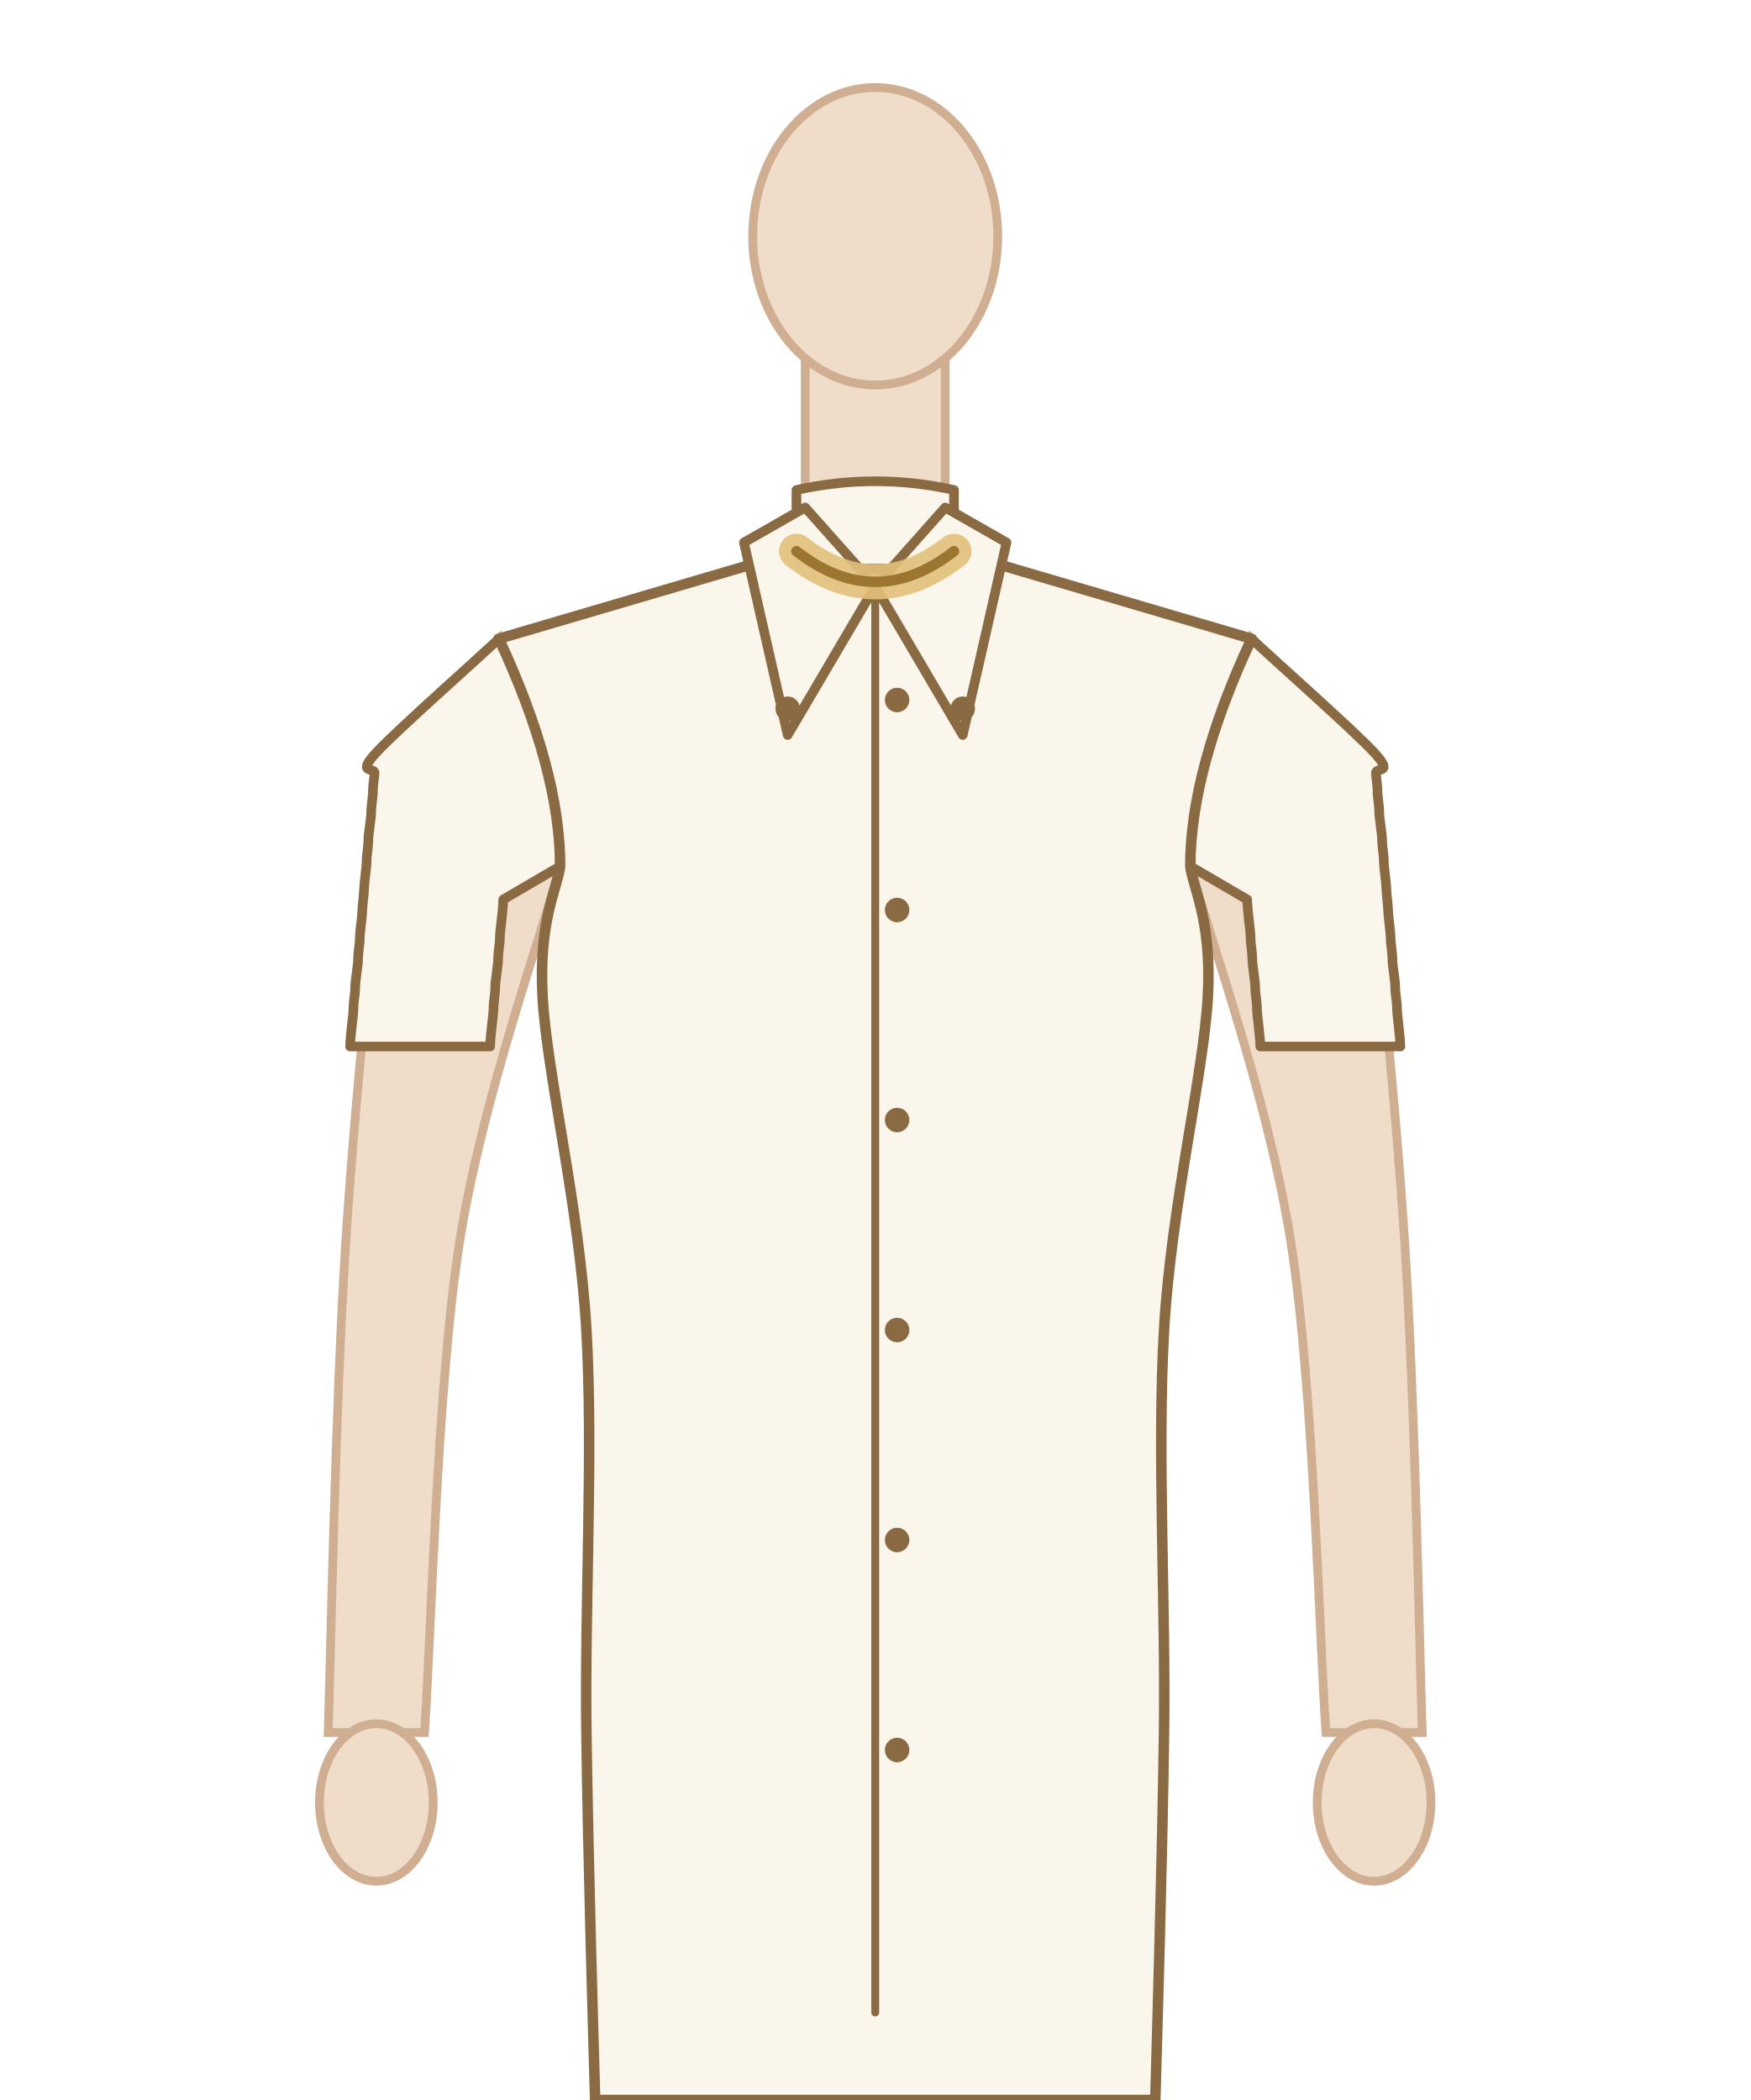
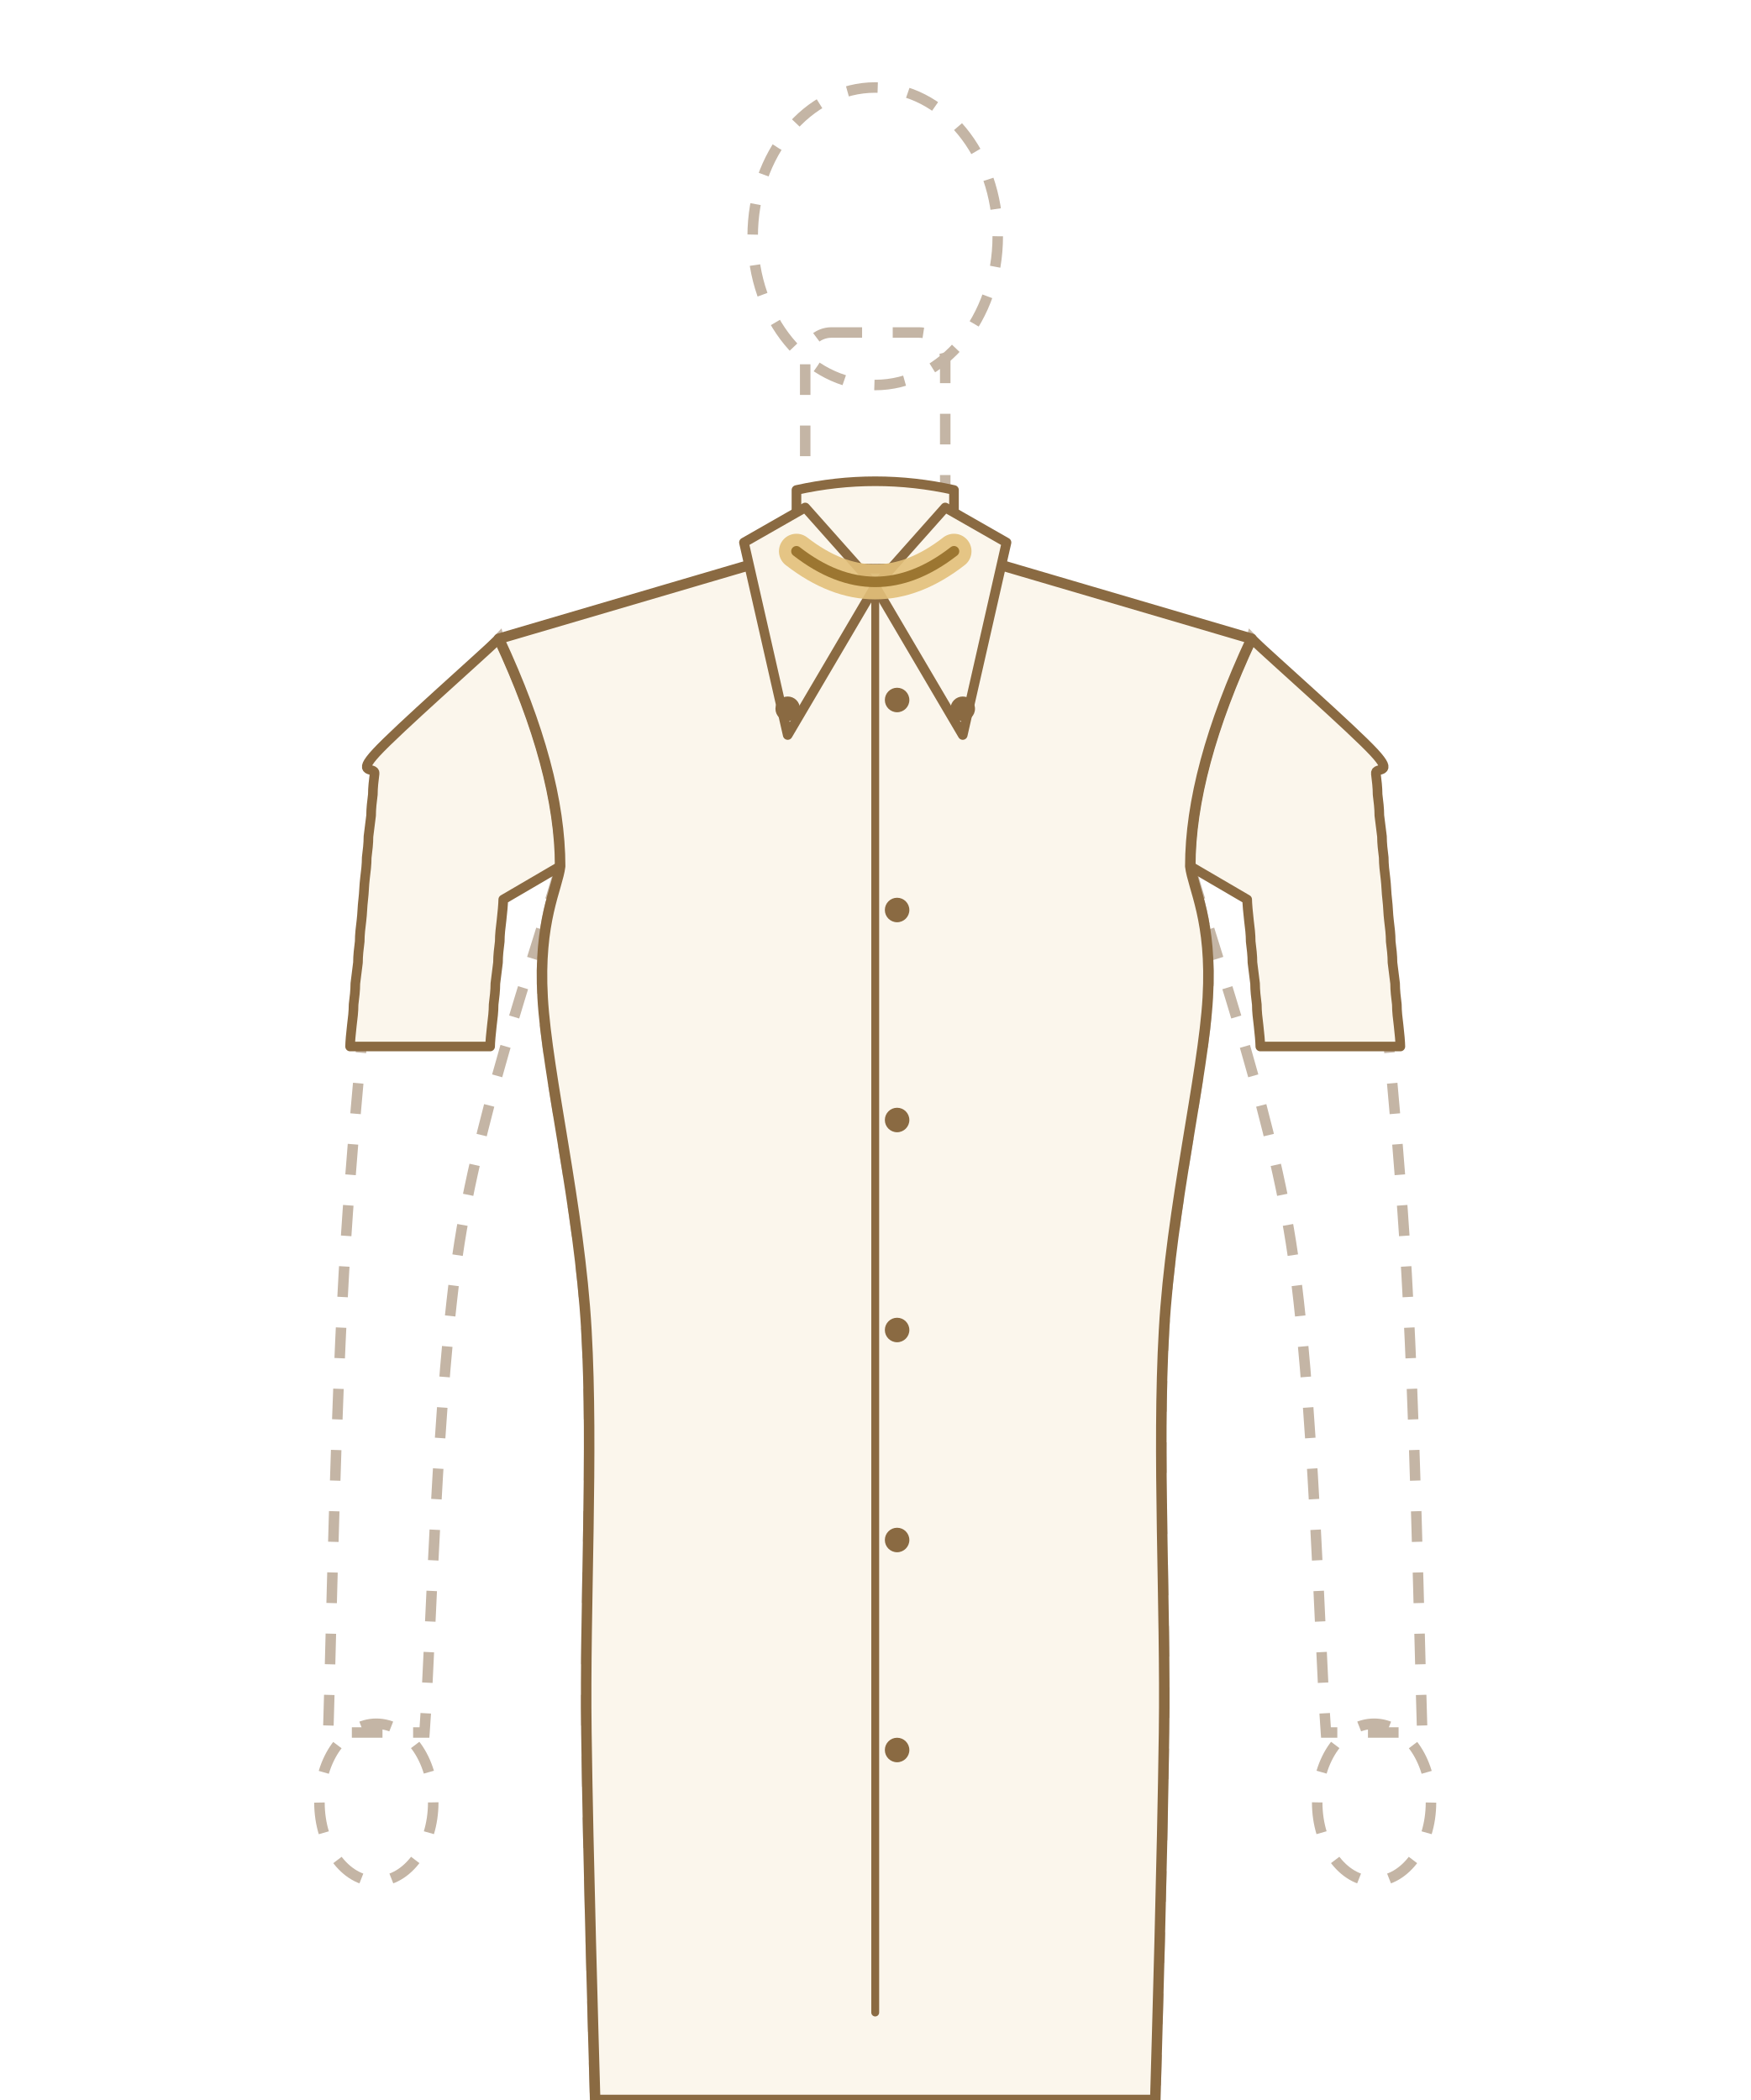
<svg xmlns="http://www.w3.org/2000/svg" viewBox="0 0 200 240" width="200" height="240">
-   <path d="M 57 73 L 44.5 86 C 43.7 95.3, 40.7 123.3, 39.5 142 C 38.3 160.7, 37.8 188.7, 37.5 198 L 48.5 198 C 49.2 188.7, 49.9 158.5, 52.5 142 C 55.1 125.5, 62.1 106.2, 64 99 Z" fill="#efdcc9" stroke="#cfae92" stroke-width="1" />
-   <ellipse cx="43" cy="206" rx="6.5" ry="9" fill="#efdcc9" stroke="#cfae92" stroke-width="1" />
+   <path d="M 57 73 L 44.5 86 C 43.7 95.3, 40.7 123.3, 39.5 142 C 38.3 160.7, 37.8 188.7, 37.5 198 L 48.5 198 C 49.2 188.7, 49.9 158.5, 52.5 142 C 55.1 125.5, 62.1 106.2, 64 99 Z" fill="none" stroke="#c4b5a5" stroke-width="1.2" stroke-dasharray="3.5 3.5" />
+   <ellipse cx="43" cy="206" rx="6.5" ry="9" fill="none" stroke="#c4b5a5" stroke-width="1.2" stroke-dasharray="3.5 3.5" />
  <g transform="matrix(-1 0 0 1 200 0)">
-     <path d="M 57 73 L 44.5 86 C 43.7 95.3, 40.7 123.3, 39.5 142 C 38.3 160.7, 37.8 188.7, 37.5 198 L 48.5 198 C 49.2 188.7, 49.9 158.5, 52.5 142 C 55.1 125.5, 62.1 106.2, 64 99 Z" fill="#efdcc9" stroke="#cfae92" stroke-width="1" />
-     <ellipse cx="43" cy="206" rx="6.5" ry="9" fill="#efdcc9" stroke="#cfae92" stroke-width="1" />
+     <path d="M 57 73 L 44.5 86 C 43.7 95.3, 40.7 123.3, 39.5 142 C 38.3 160.7, 37.8 188.7, 37.5 198 L 48.5 198 C 49.2 188.7, 49.9 158.5, 52.5 142 C 55.1 125.5, 62.1 106.2, 64 99 Z" fill="none" stroke="#c4b5a5" stroke-width="1.2" stroke-dasharray="3.5 3.5" />
+     <ellipse cx="43" cy="206" rx="6.5" ry="9" fill="none" stroke="#c4b5a5" stroke-width="1.2" stroke-dasharray="3.5 3.5" />
  </g>
-   <path d="M 92 60 Q 88 70 57 73 Q 59 88 64 99 C 63.7 101.5, 61.5 105.2, 62 114 C 62.5 122.8, 66.2 138, 67 152 C 67.8 166, 66.8 183.3, 67 198 C 67.2 212.7, 67.8 233, 68 240 L 132 240 C 132.2 233, 132.8 212.7, 133 198 C 133.2 183.3, 132.2 166, 133 152 C 133.8 138, 137.5 122.8, 138 114 C 138.5 105.2, 136.3 101.5, 136 99 Q 141 88 143 73 Q 112 70 108 60 Z" fill="#efdcc9" stroke="#cfae92" stroke-width="1" />
-   <rect x="92" y="38" width="16" height="26" rx="3" fill="#efdcc9" stroke="#cfae92" stroke-width="1" />
-   <ellipse cx="100" cy="27" rx="14" ry="17" fill="#efdcc9" stroke="#cfae92" stroke-width="1" />
-   <path d="M 92 63 Q 100 68 108 63" fill="none" stroke="#cfae92" stroke-width="0.8" />
+   <path d="M 92 60 Q 88 70 57 73 Q 59 88 64 99 C 63.7 101.5, 61.5 105.2, 62 114 C 62.5 122.8, 66.2 138, 67 152 C 67.8 166, 66.8 183.3, 67 198 C 67.2 212.7, 67.8 233, 68 240 L 132 240 C 132.2 233, 132.8 212.7, 133 198 C 133.2 183.3, 132.2 166, 133 152 C 133.8 138, 137.5 122.8, 138 114 C 138.5 105.2, 136.3 101.5, 136 99 Q 141 88 143 73 Q 112 70 108 60 Z" fill="none" stroke="#c4b5a5" stroke-width="1.2" stroke-dasharray="3.5 3.5" />
+   <rect x="92" y="38" width="16" height="26" rx="3" fill="none" stroke="#c4b5a5" stroke-width="1.2" stroke-dasharray="3.5 3.5" />
+   <ellipse cx="100" cy="27" rx="14" ry="17" fill="none" stroke="#c4b5a5" stroke-width="1.2" stroke-dasharray="3.5 3.5" />
+   <path d="M 92 63 Q 100 68 108 63" fill="none" stroke="#c4b5a5" stroke-width="0.8" stroke-dasharray="3.5 3.5" />
  <path d="M 57 73 C 54.7 75.2, 45.4 83.4, 43 86 C 40.6 88.6, 42.9 87.6, 42.8 88.4 C 42.7 89.2, 42.6 90, 42.6 90.8 C 42.5 91.6, 42.4 92.4, 42.4 93.2 C 42.3 94, 42.2 94.8, 42.1 95.6 C 42.1 96.4, 42 97.2, 41.9 98 C 41.9 98.8, 41.8 99.6, 41.7 100.4 C 41.6 101.2, 41.6 102, 41.5 102.8 C 41.4 103.6, 41.4 104.4, 41.3 105.2 C 41.2 106, 41.1 106.8, 41.1 107.6 C 41 108.4, 40.9 109.2, 40.9 110 C 40.8 110.8, 40.7 111.6, 40.6 112.4 C 40.6 113.2, 40.5 114, 40.4 114.8 C 40.4 115.6, 40.3 116.4, 40.2 117.2 C 40.1 118, 40 119.2, 40 119.6 L 56 119.6 C 56 119.2, 56.1 118, 56.2 117.2 C 56.3 116.4, 56.4 115.6, 56.4 114.8 C 56.5 114, 56.6 113.2, 56.6 112.4 C 56.7 111.6, 56.8 110.8, 56.9 110 C 56.9 109.2, 57 108.4, 57.1 107.6 C 57.1 106.8, 57.2 106, 57.3 105.2 C 57.4 104.4, 57.5 103.2, 57.5 102.8 L 64 99 Q 64 88 57 73 Z" fill="#fbf6ec" stroke="#8a6a42" stroke-width="1.1" stroke-linejoin="round" />
  <g transform="matrix(-1 0 0 1 200 0)">
    <path d="M 57 73 C 54.7 75.2, 45.4 83.4, 43 86 C 40.6 88.6, 42.9 87.6, 42.8 88.4 C 42.7 89.2, 42.6 90, 42.6 90.8 C 42.5 91.6, 42.4 92.4, 42.4 93.2 C 42.3 94, 42.2 94.8, 42.1 95.6 C 42.1 96.4, 42 97.2, 41.9 98 C 41.9 98.8, 41.8 99.6, 41.7 100.4 C 41.6 101.2, 41.6 102, 41.5 102.8 C 41.4 103.6, 41.4 104.4, 41.3 105.2 C 41.2 106, 41.1 106.8, 41.1 107.6 C 41 108.4, 40.9 109.2, 40.9 110 C 40.8 110.8, 40.7 111.6, 40.6 112.4 C 40.6 113.2, 40.5 114, 40.4 114.8 C 40.4 115.6, 40.3 116.4, 40.2 117.2 C 40.1 118, 40 119.2, 40 119.6 L 56 119.6 C 56 119.2, 56.1 118, 56.2 117.2 C 56.3 116.4, 56.4 115.6, 56.4 114.8 C 56.5 114, 56.6 113.2, 56.6 112.4 C 56.7 111.6, 56.8 110.8, 56.9 110 C 56.9 109.2, 57 108.4, 57.1 107.6 C 57.1 106.8, 57.2 106, 57.3 105.2 C 57.4 104.4, 57.5 103.2, 57.5 102.8 L 64 99 Q 64 88 57 73 Z" fill="#fbf6ec" stroke="#8a6a42" stroke-width="1.1" stroke-linejoin="round" />
  </g>
  <path d="M 57 73 L 91 63 Q 100 70 109 63 L 143 73 Q 136 88 136 99 C 136.3 101.5, 138.5 105.2, 138 114 C 137.5 122.8, 133.8 138, 133 152 C 132.2 166, 133.2 183.3, 133 198 C 132.8 212.7, 132.2 233, 132 240 L 68 240 C 67.8 233, 67.2 212.7, 67 198 C 66.8 183.3, 67.8 166, 67 152 C 66.2 138, 62.5 122.8, 62 114 C 61.5 105.2, 63.7 101.5, 64 99 Q 64 88 57 73 Z" fill="#fbf6ec" stroke="#8a6a42" stroke-width="1.2" stroke-linejoin="round" />
  <path d="M 91 64 L 91 56 Q 100 54 109 56 L 109 64 Q 100 66 91 64 Z" fill="#fbf6ec" stroke="#8a6a42" stroke-width="1.1" stroke-linejoin="round" />
  <path d="M 92 58 L 100 67 L 90 84 L 85 62 Z" fill="#fbf6ec" stroke="#8a6a42" stroke-width="1.1" stroke-linejoin="round" />
  <path d="M 108 58 L 100 67 L 110 84 L 115 62 Z" fill="#fbf6ec" stroke="#8a6a42" stroke-width="1.1" stroke-linejoin="round" />
  <circle cx="90" cy="81" r="1.4" fill="#8a6a42" />
  <circle cx="110" cy="81" r="1.4" fill="#8a6a42" />
  <path d="M 100 67 L 100 230" fill="none" stroke="#8a6a42" stroke-width="0.9" stroke-linecap="round" />
  <circle cx="102.5" cy="80" r="1.4" fill="#8a6a42" />
  <circle cx="102.5" cy="104" r="1.4" fill="#8a6a42" />
  <circle cx="102.5" cy="128" r="1.4" fill="#8a6a42" />
  <circle cx="102.5" cy="152" r="1.4" fill="#8a6a42" />
  <circle cx="102.5" cy="176" r="1.4" fill="#8a6a42" />
  <circle cx="102.5" cy="200" r="1.4" fill="#8a6a42" />
  <path d="M 91 63 Q 100 70 109 63" fill="none" stroke="#e2c07a" stroke-width="4" stroke-linecap="round" stroke-linejoin="round" opacity="0.9" />
  <path d="M 91 63 Q 100 70 109 63" fill="none" stroke="#9c7631" stroke-width="1.2" stroke-linecap="round" stroke-linejoin="round" />
</svg>
